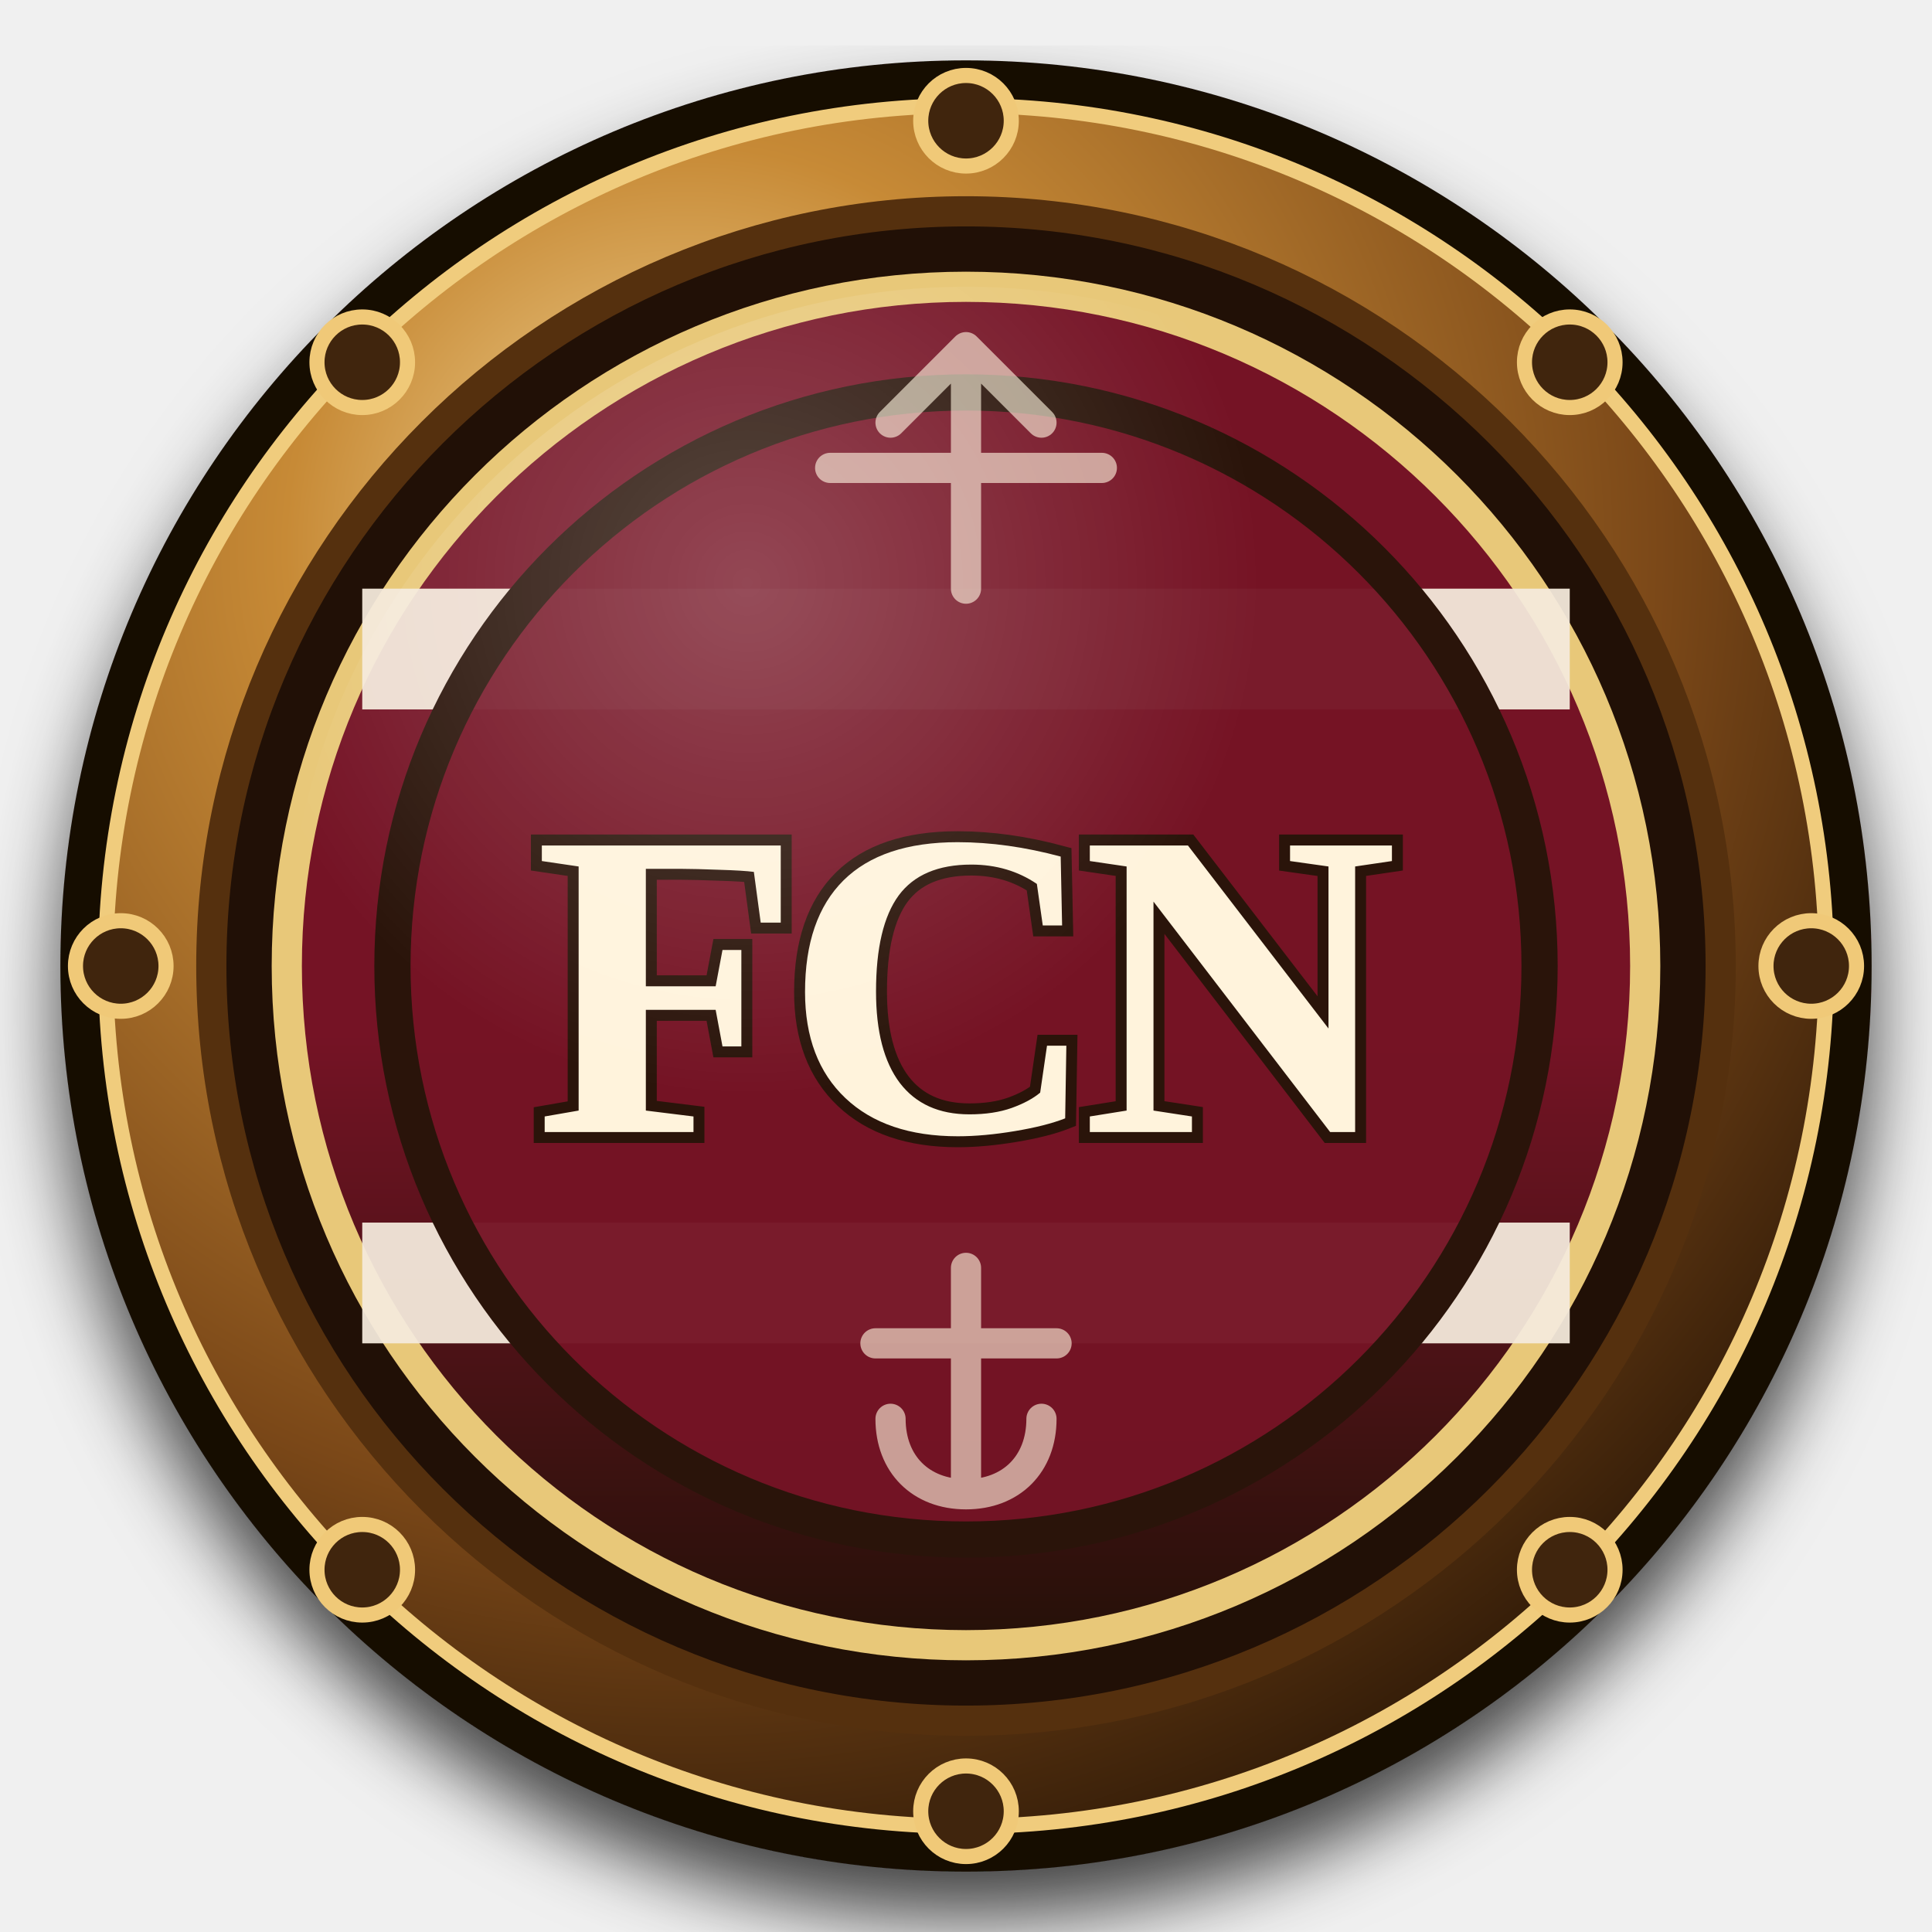
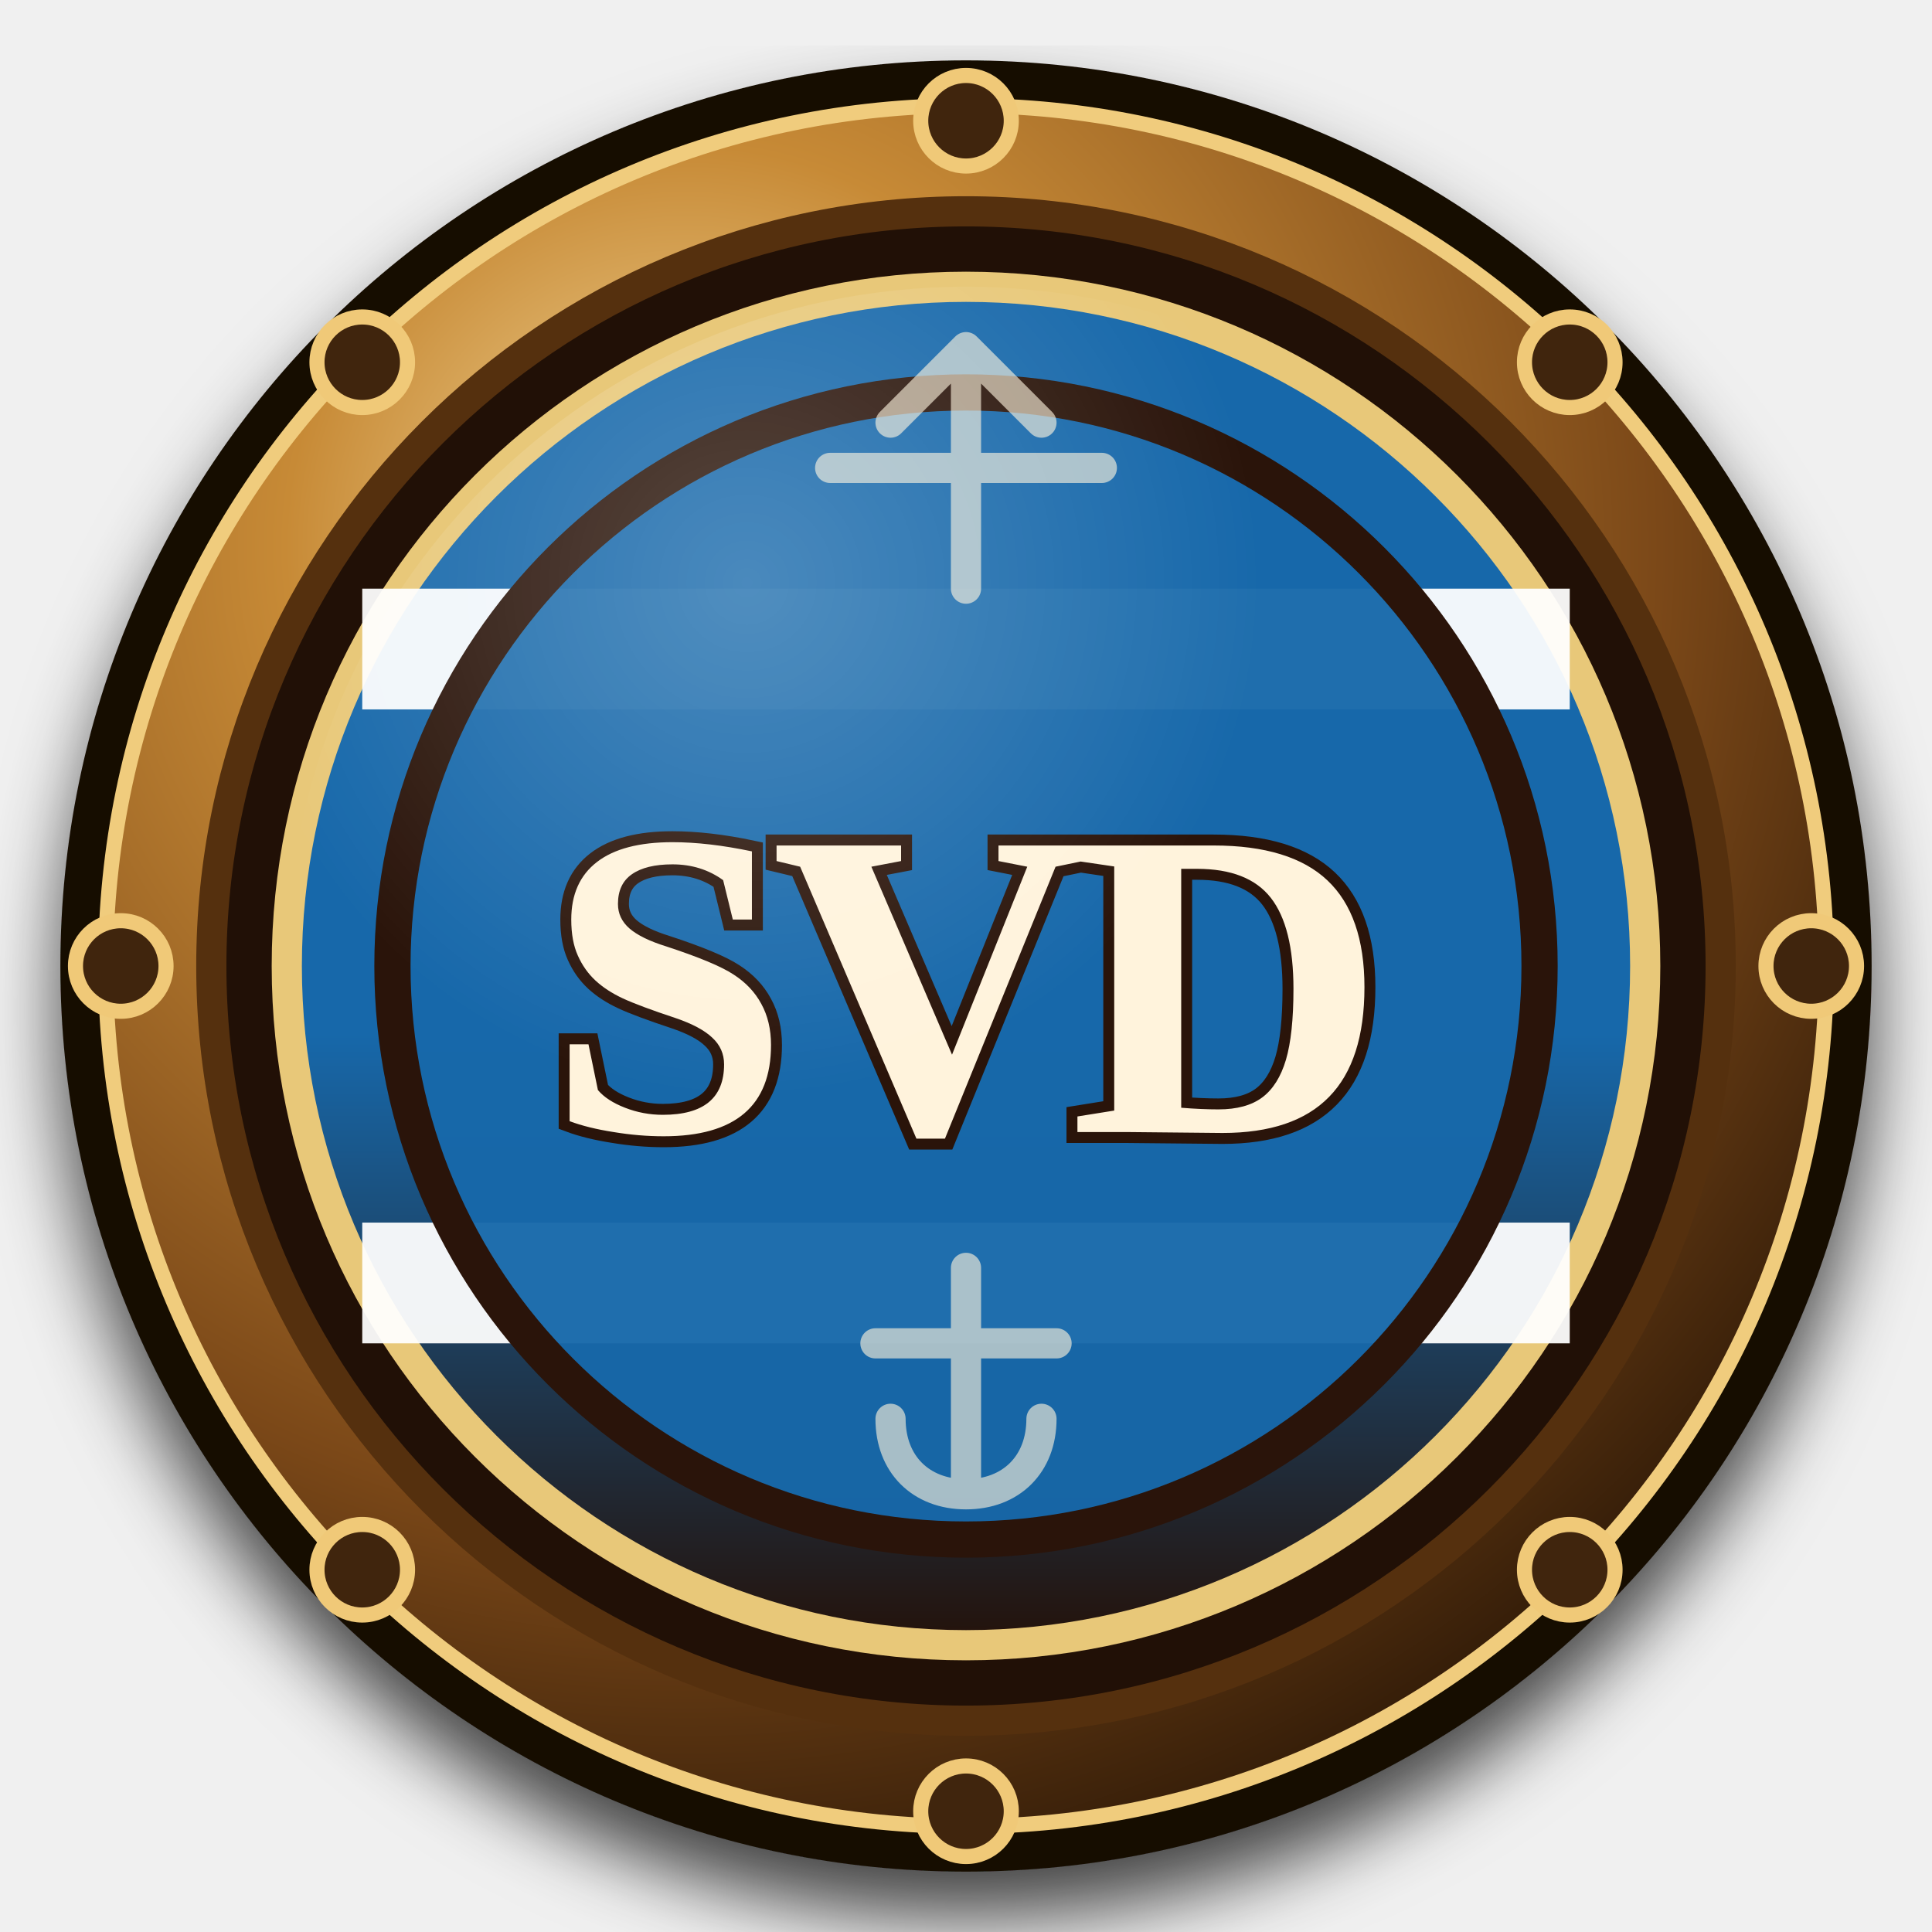
<svg xmlns="http://www.w3.org/2000/svg" viewBox="0 0 128 128" role="img" aria-labelledby="title desc">
  <defs>
    <radialGradient id="metal" cx="34%" cy="26%" r="82%">
      <stop offset="0" stop-color="#f7dda0" />
      <stop offset=".28" stop-color="#c78a36" />
      <stop offset=".68" stop-color="#7b4818" />
      <stop offset="1" stop-color="#291606" />
    </radialGradient>
    <linearGradient id="enamel" x1="0" y1="0" x2="0" y2="1">
-       <stop stop-color="#751325" />
-       <stop offset=".55" stop-color="#751325" />
+       <stop stop-color="#1768aa" />
+       <stop offset=".55" stop-color="#1768aa" />
      <stop offset="1" stop-color="#241108" />
    </linearGradient>
    <radialGradient id="shine" cx="34%" cy="22%" r="75%">
      <stop offset="0" stop-color="#ffffff" stop-opacity=".22" />
      <stop offset=".5" stop-color="#ffffff" stop-opacity="0" />
    </radialGradient>
    <filter id="shadow">
      <feDropShadow dx="0" dy="3" stdDeviation="2.5" flood-opacity=".72" />
    </filter>
  </defs>
  <circle cx="64" cy="64" r="60" fill="#160b06" filter="url(#shadow)" />
  <circle cx="64" cy="64" r="57" fill="url(#metal)" stroke="#f0cc7d" stroke-width="1" />
  <circle cx="64" cy="64" r="50" fill="#211006" stroke="#55300e" stroke-width="2" />
  <circle cx="64" cy="64" r="45" fill="url(#enamel)" stroke="#e8c879" stroke-width="2" />
-   <path d="M24 43h80M24 85h80" stroke="#f4eadc" stroke-width="8" opacity=".94" />
-   <circle cx="64" cy="64" r="38" fill="#751325" fill-opacity=".96" stroke="#2a140a" stroke-width="2.4" />
+   <path d="M24 43h80M24 85h80" stroke="#ffffff" stroke-width="8" opacity=".94" />
+   <circle cx="64" cy="64" r="38" fill="#1768aa" fill-opacity=".96" stroke="#2a140a" stroke-width="2.4" />
  <path d="M55 31h18M64 23v16M59 28l5-5 5 5" fill="none" stroke="#fff3dc" stroke-width="2" stroke-linecap="round" stroke-linejoin="round" opacity=".62" />
-   <text x="64" y="75" text-anchor="middle" fill="#fff3dc" stroke="#2a140a" stroke-width="1.45" paint-order="stroke" font-family="Georgia, 'Times New Roman', serif" font-size="29" font-weight="700" letter-spacing="-1.2">FCN</text>
+   <text x="64" y="75" text-anchor="middle" fill="#fff3dc" stroke="#2a140a" stroke-width="1.45" paint-order="stroke" font-family="Georgia, 'Times New Roman', serif" font-size="29" font-weight="700" letter-spacing="-1.2">SVD</text>
  <path d="M59 94c0 3 2 5 5 5s5-2 5-5M64 84v15M58 89h12" fill="none" stroke="#fff3dc" stroke-width="2" stroke-linecap="round" opacity=".62" />
  <circle cx="64" cy="64" r="45" fill="url(#shine)" />
  <g fill="#40250d" stroke="#f0c978" stroke-width="1">
    <circle cx="64" cy="8" r="3" />
    <circle cx="104" cy="24" r="3" />
    <circle cx="120" cy="64" r="3" />
    <circle cx="104" cy="104" r="3" />
    <circle cx="64" cy="120" r="3" />
    <circle cx="24" cy="104" r="3" />
    <circle cx="8" cy="64" r="3" />
    <circle cx="24" cy="24" r="3" />
  </g>
</svg>
